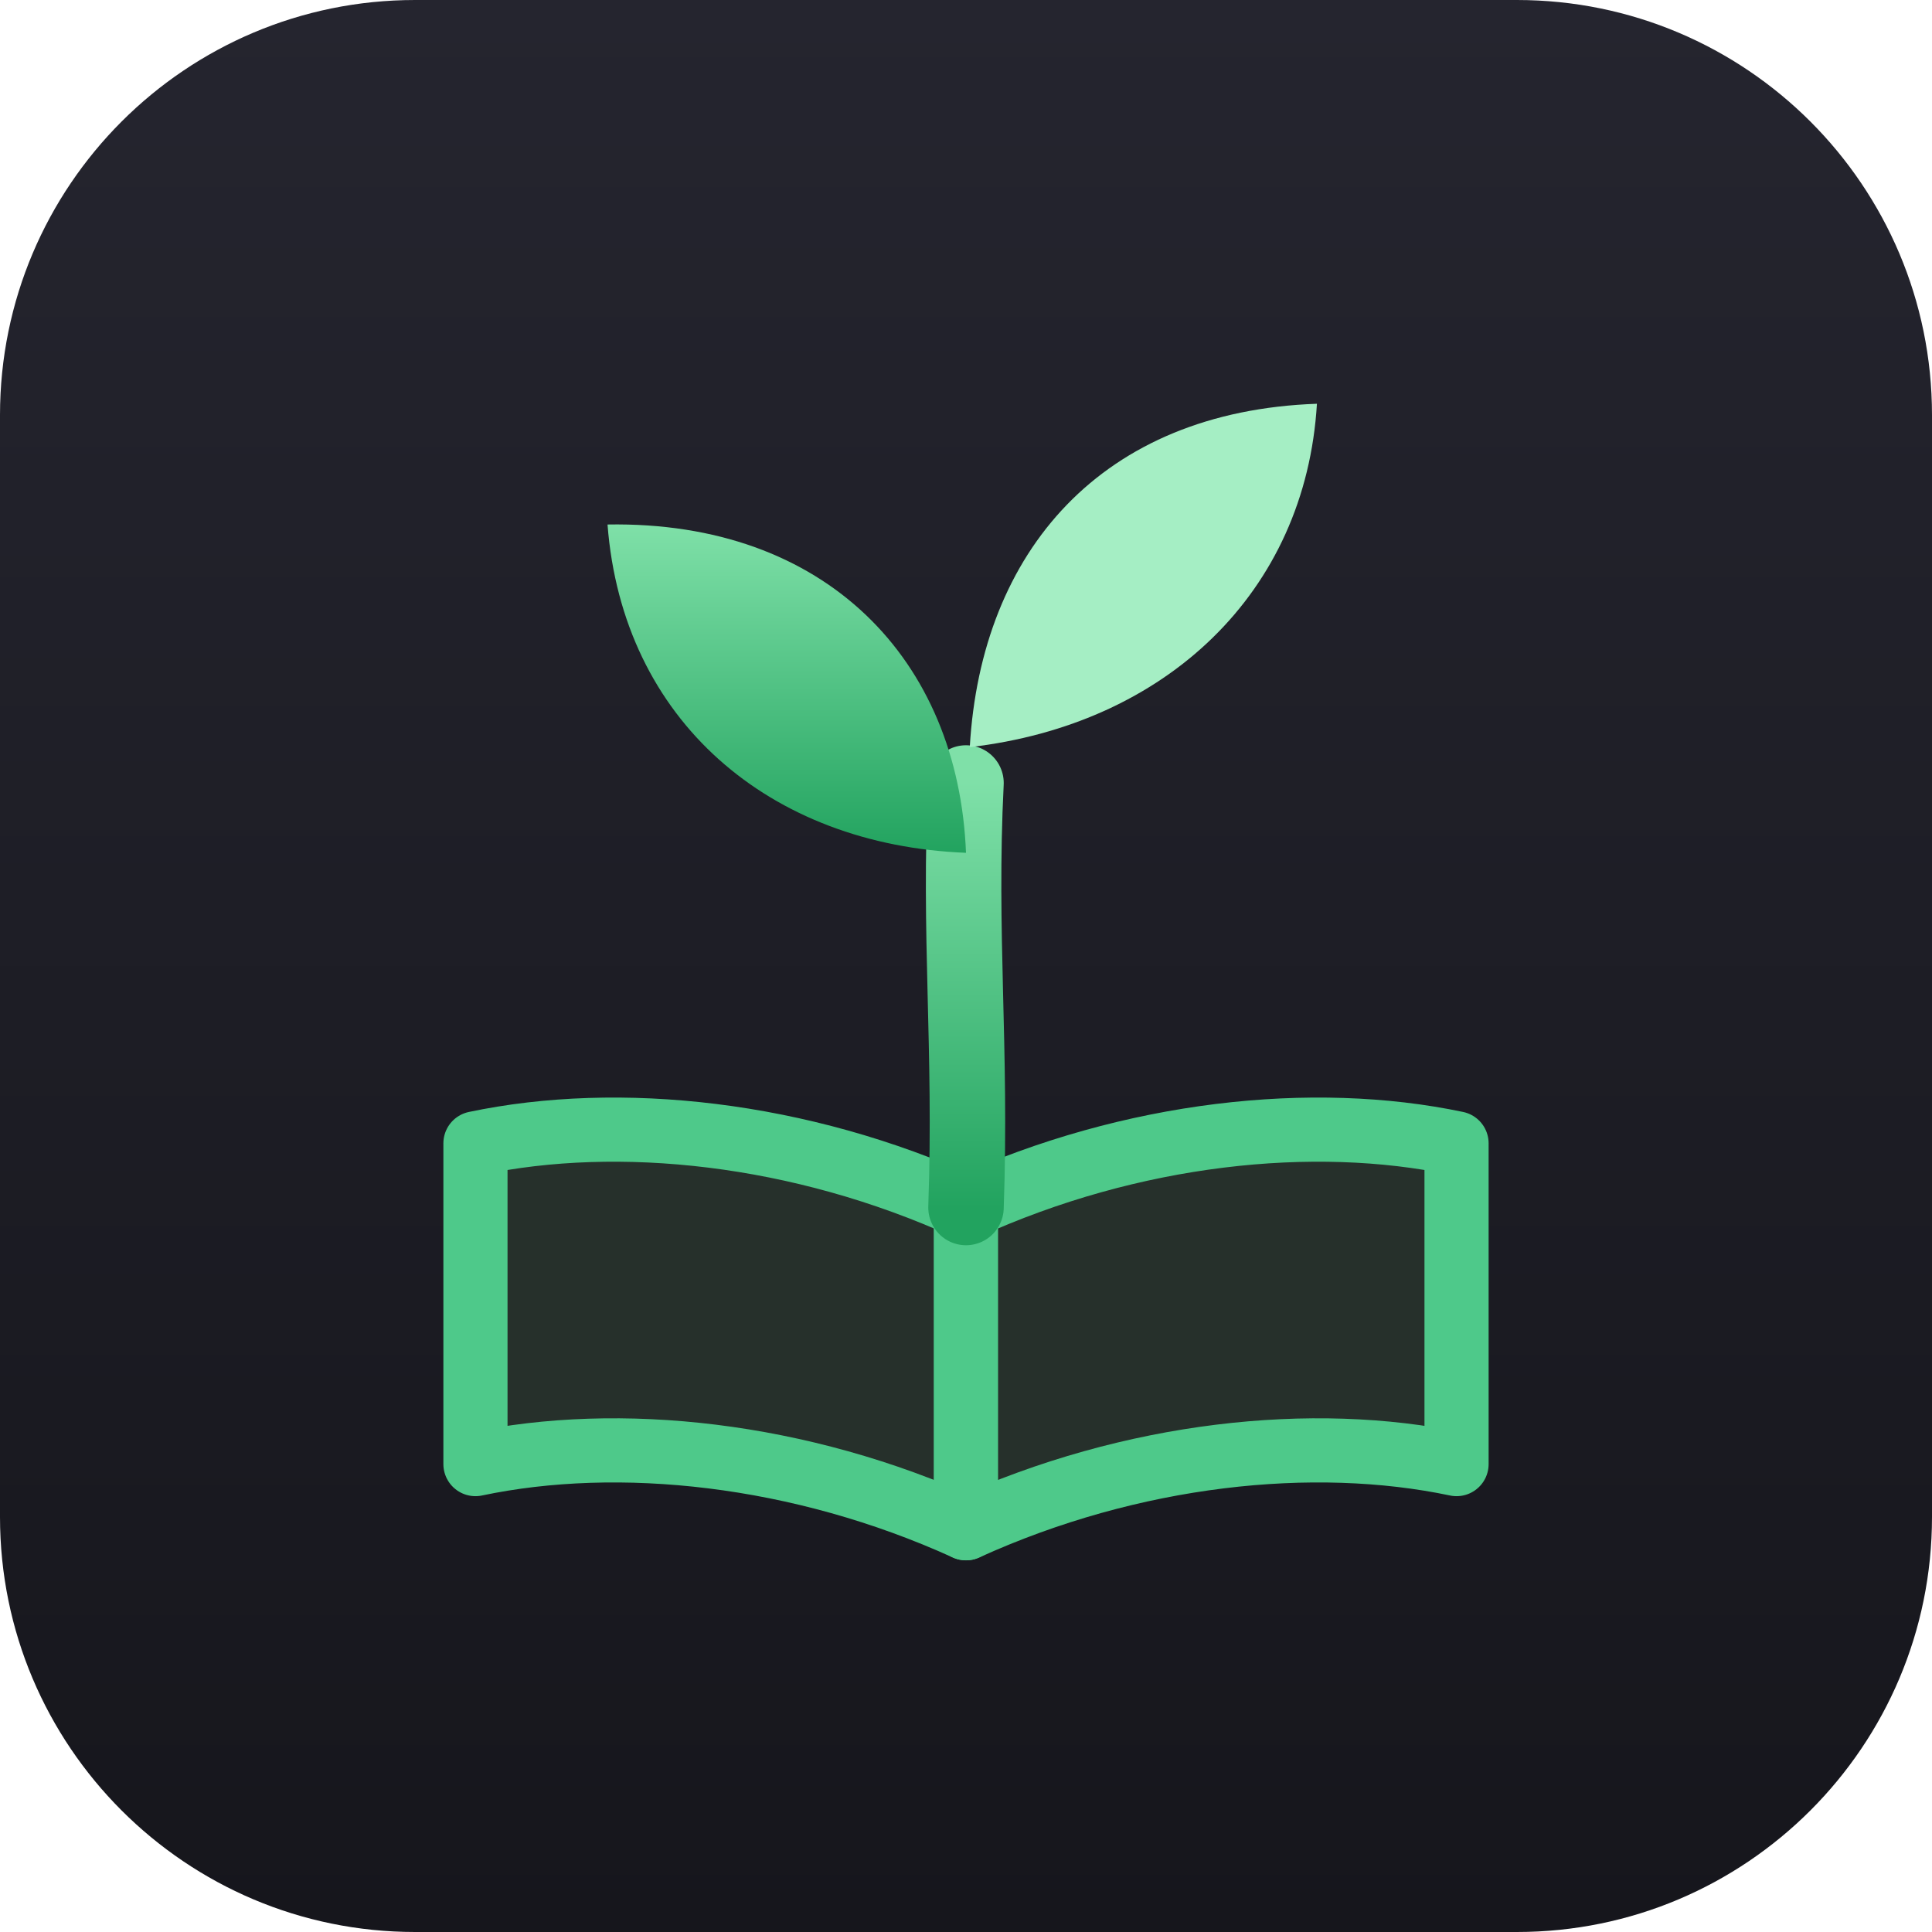
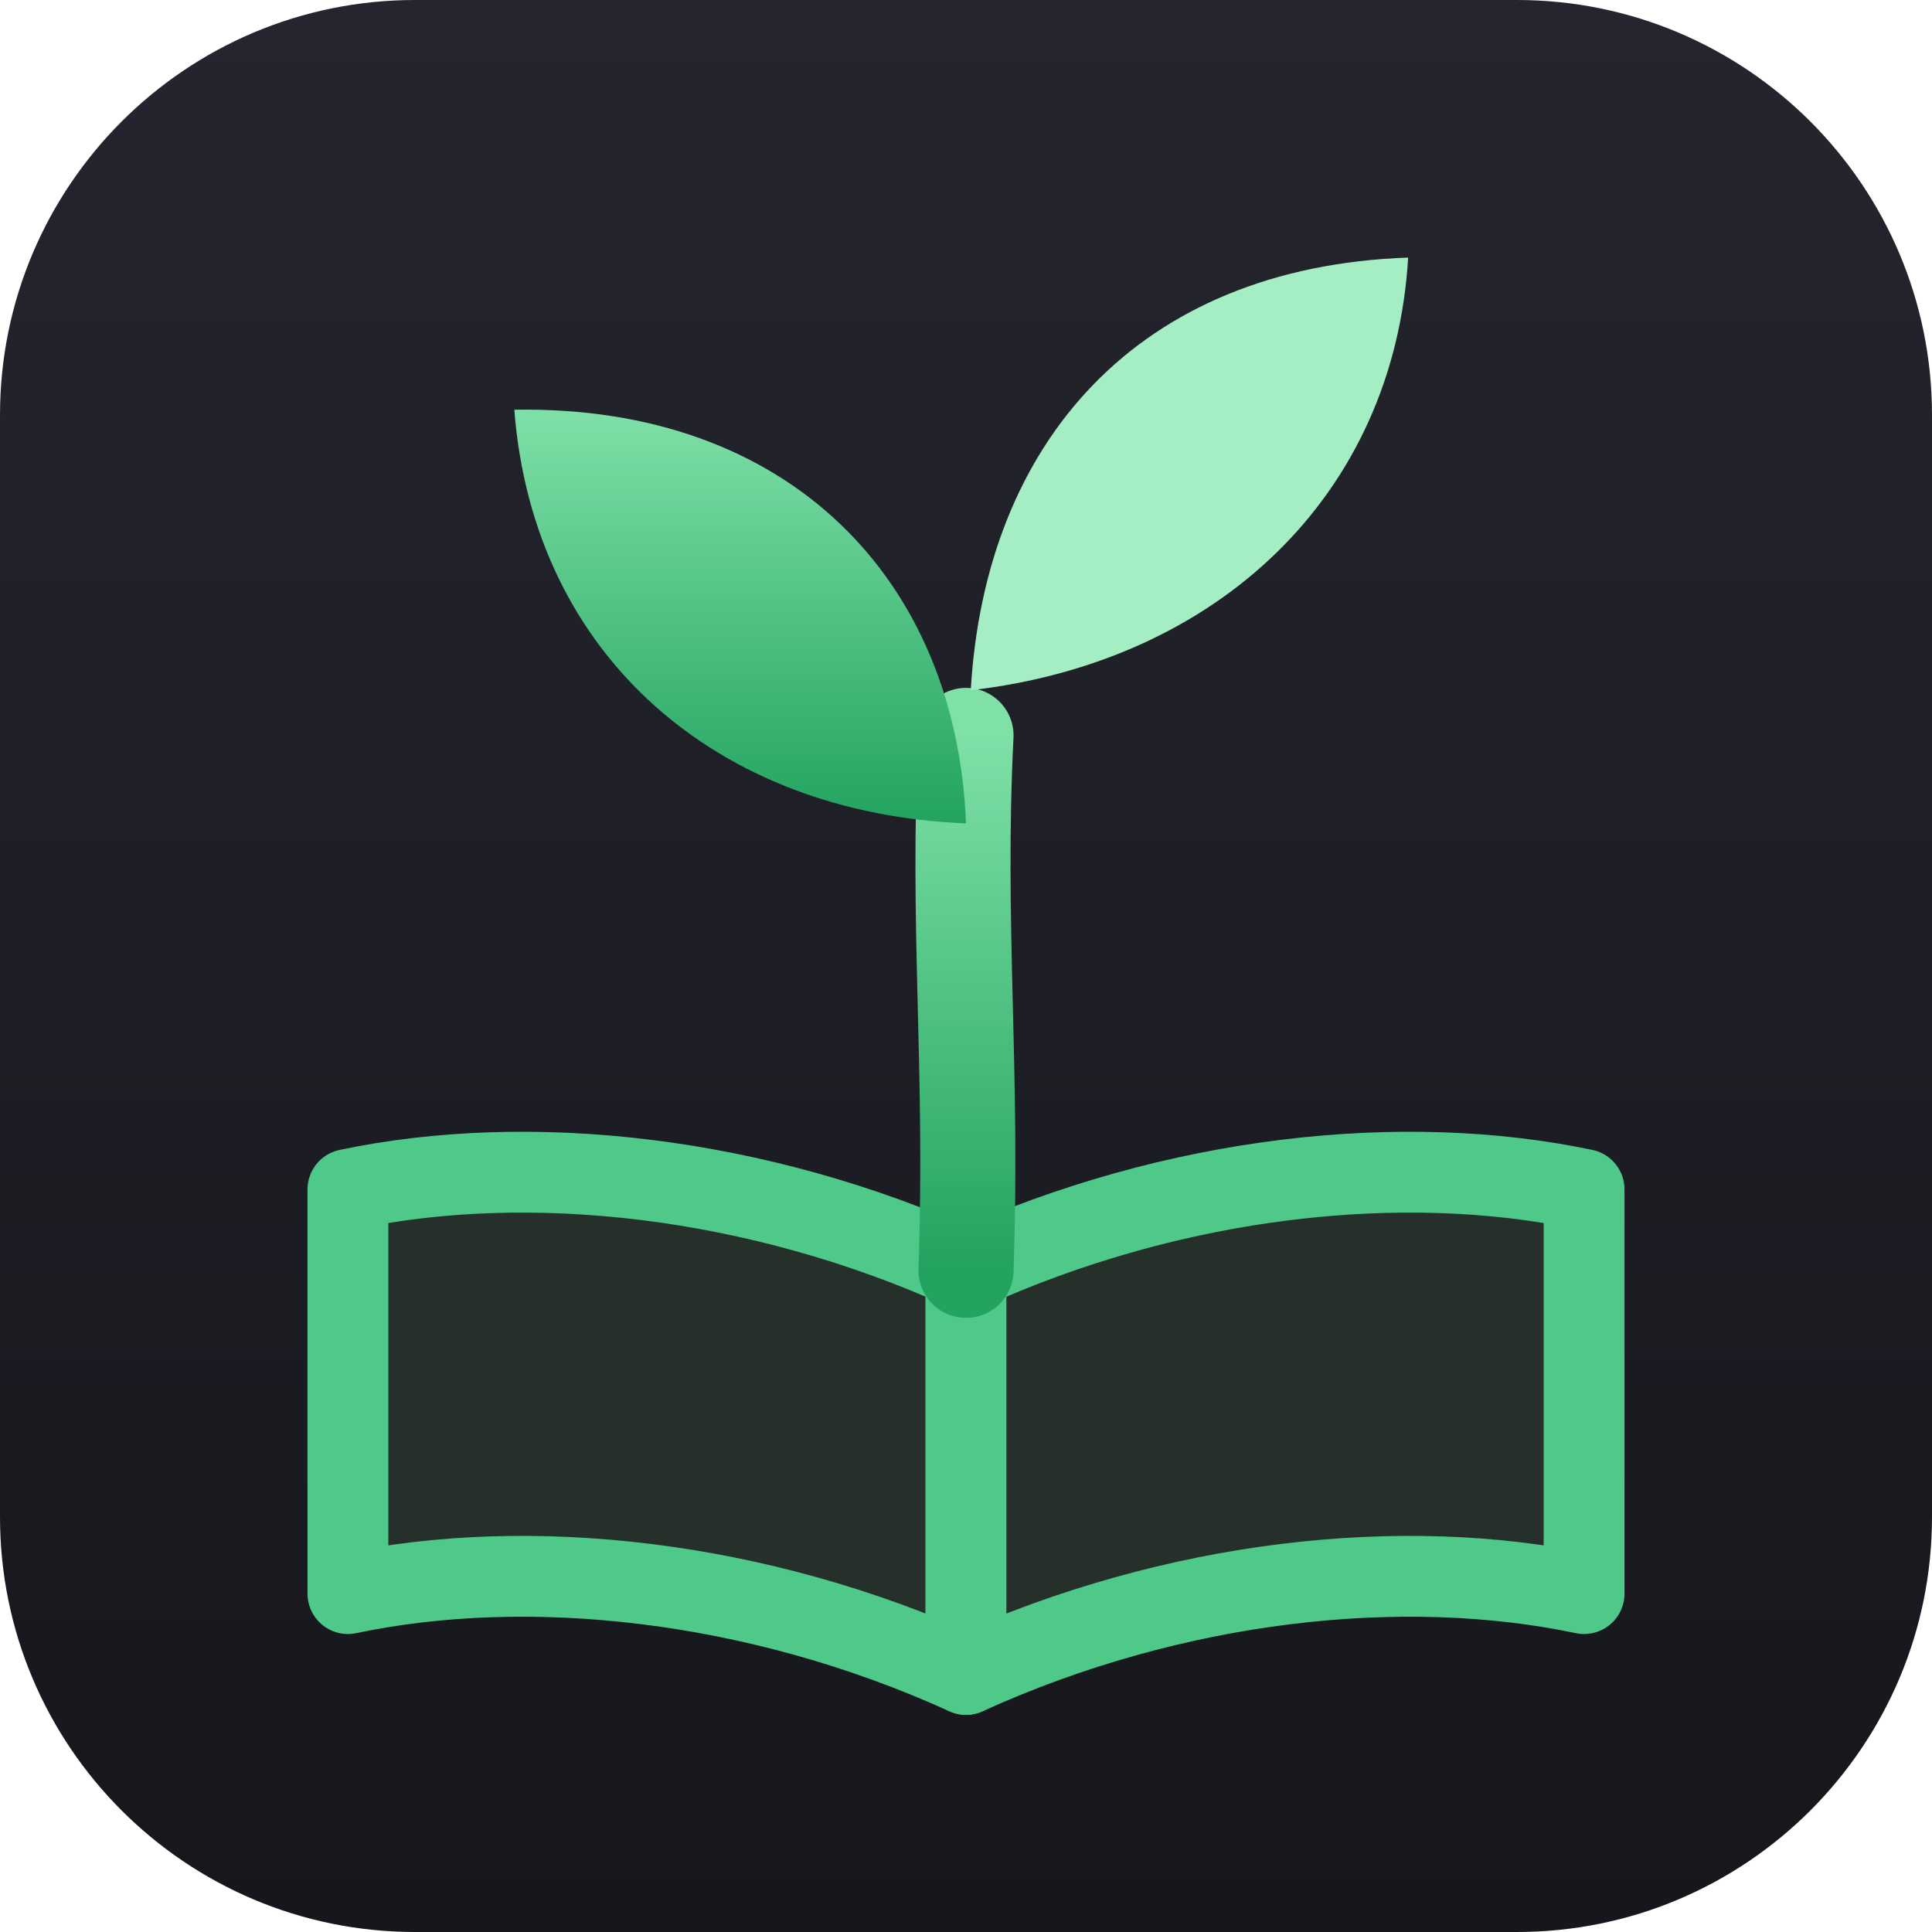
<svg xmlns="http://www.w3.org/2000/svg" viewBox="0 0 1024 1024">
  <defs>
    <linearGradient id="bg" x1="0" y1="0" x2="0" y2="1">
      <stop offset="0" stop-color="#25252f" />
      <stop offset="1" stop-color="#16161c" />
    </linearGradient>
    <linearGradient id="sprout" x1="0" y1="1" x2="0" y2="0">
      <stop offset="0" stop-color="#22a35f" />
      <stop offset="1" stop-color="#7fe0a8" />
    </linearGradient>
  </defs>
  <rect x="0" y="0" width="1024" height="1024" rx="220" fill="url(#bg)" />
-   <g stroke="#4ec98a" stroke-width="34" stroke-linejoin="round" stroke-linecap="round">
-     <path d="M512 640 C 424 600, 328 590, 252 606 L252 776 C 328 760, 424 770, 512 810 Z" fill="#26302b" />
-     <path d="M512 640 C 600 600, 696 590, 772 606 L772 776 C 696 760, 600 770, 512 810 Z" fill="#26302b" />
+   <g transform="translate(512 512) scale(1.26) translate(-512 -512)">
+     <g stroke="#4ec98a" stroke-width="34" stroke-linejoin="round" stroke-linecap="round">
+       <path d="M512 640 C 424 600, 328 590, 252 606 L252 776 C 328 760, 424 770, 512 810 Z" fill="#26302b" />
+       <path d="M512 640 C 600 600, 696 590, 772 606 L772 776 C 696 760, 600 770, 512 810 Z" fill="#26302b" />
+     </g>
+     <path d="M512 640 C 515 555, 508 495, 512 415" fill="none" stroke="url(#sprout)" stroke-width="40" stroke-linecap="round" />
+     <path d="M512 452 C 408 448, 330 382, 322 278 C 438 276, 508 350, 512 452 Z" fill="url(#sprout)" />
+     <path d="M514 396 C 618 384, 692 314, 698 214 C 584 218, 520 292, 514 396 Z" fill="#a5eec4" />
  </g>
-   <path d="M512 640 C 515 555, 508 495, 512 415" fill="none" stroke="url(#sprout)" stroke-width="40" stroke-linecap="round" />
-   <path d="M512 452 C 408 448, 330 382, 322 278 C 438 276, 508 350, 512 452 Z" fill="url(#sprout)" />
-   <path d="M514 396 C 618 384, 692 314, 698 214 C 584 218, 520 292, 514 396 Z" fill="#a5eec4" />
</svg>
